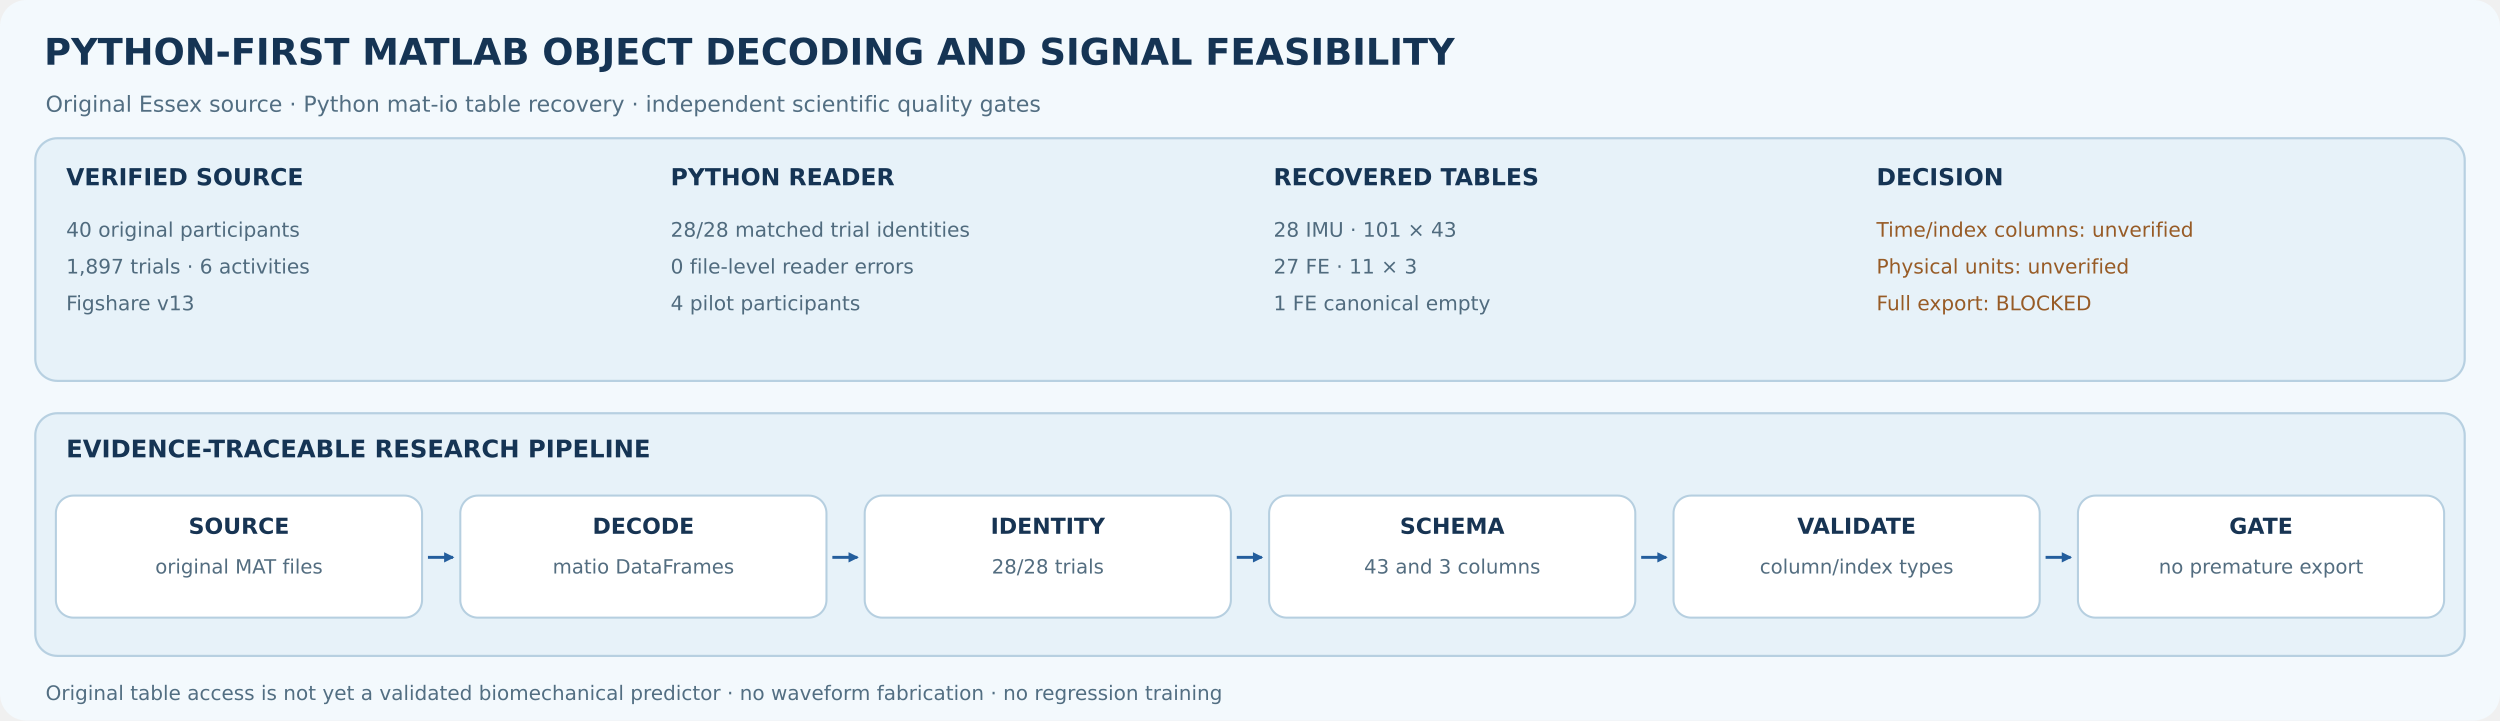
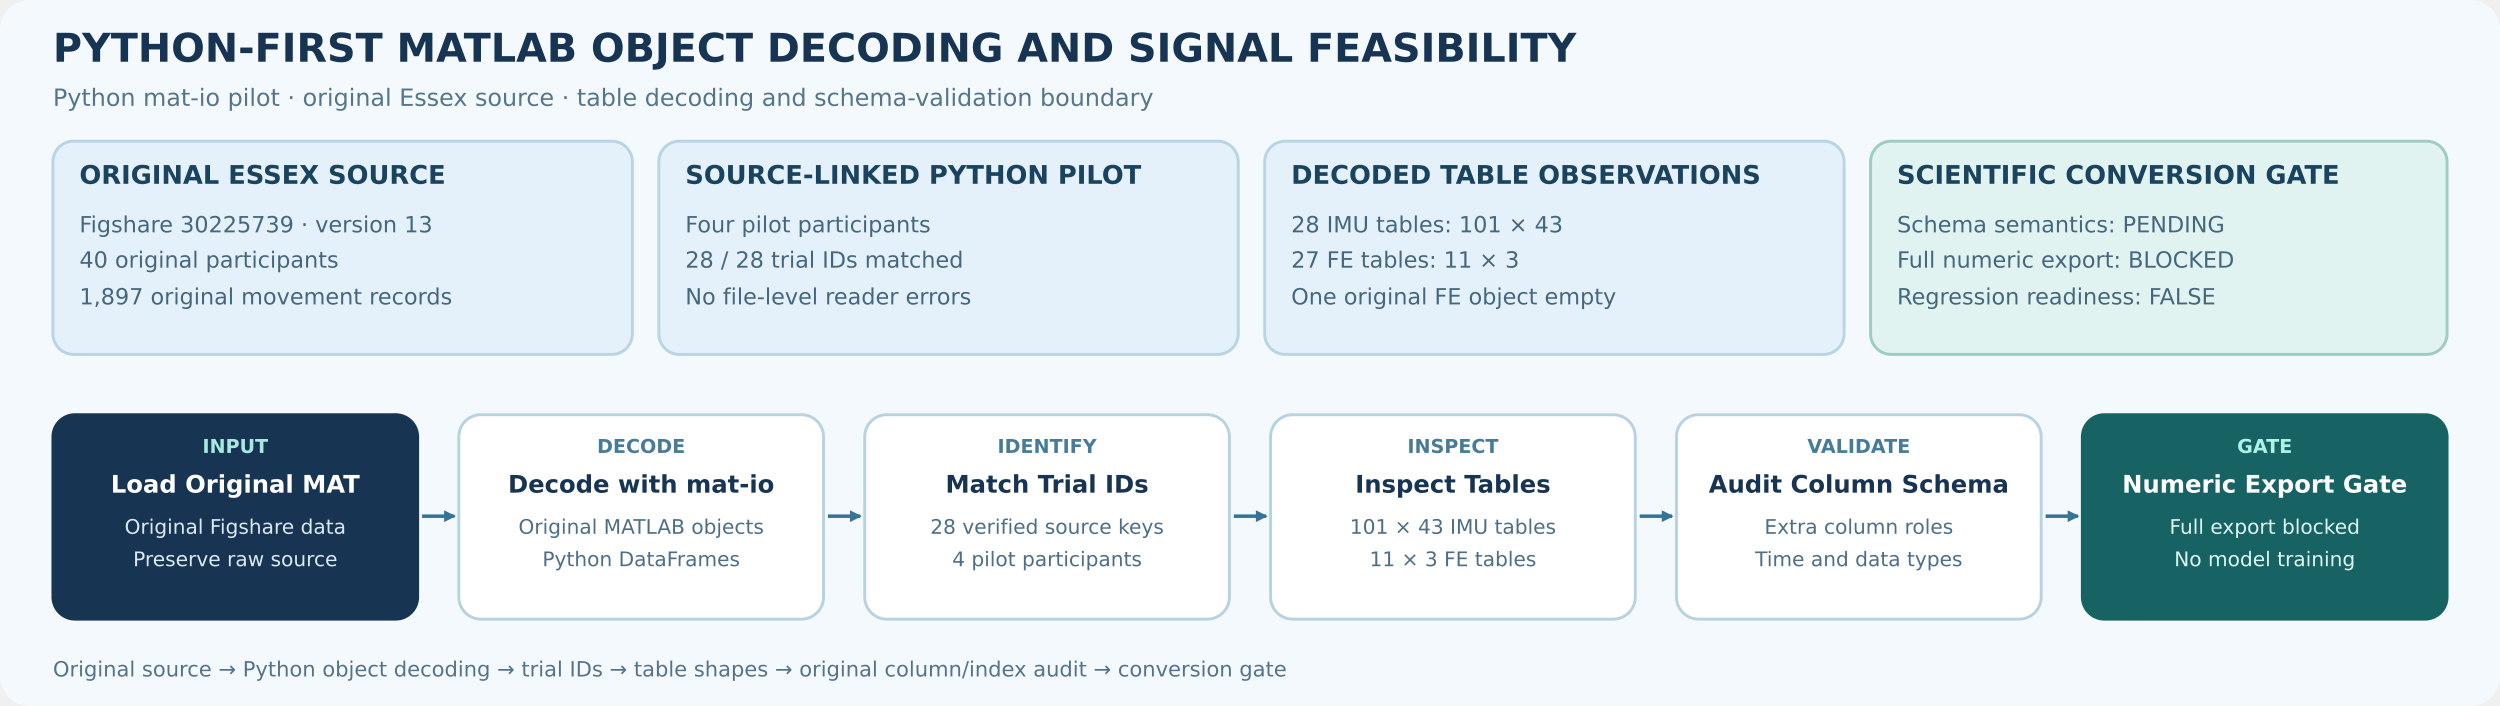
- <svg xmlns="http://www.w3.org/2000/svg" width="1700" height="490" viewBox="0 0 1700 490" role="img" aria-labelledby="title desc">
+ <svg xmlns="http://www.w3.org/2000/svg" width="1700" height="480" viewBox="0 0 1700 480" role="img" aria-labelledby="title desc">
  <defs>
-     <marker id="arrow" markerUnits="userSpaceOnUse" markerWidth="7" markerHeight="7" refX="6" refY="3.5" orient="auto">
-       <path d="M0 0 L7 3.5 L0 7 Z" fill="#245E9D" />
+     <marker id="final-arrow" markerUnits="userSpaceOnUse" markerWidth="8" markerHeight="8" refX="7" refY="4" orient="auto">
+       <path d="M0 0 L8 4 L0 8 Z" fill="#377396" />
    </marker>
  </defs>
-   <rect x="0" y="0" width="1700" height="490" rx="18" fill="#F3F9FD" />
+   <rect width="1700" height="480" rx="20" fill="#F4F9FD" />
  <g font-family="DejaVu Sans, Arial, sans-serif">
-     <text x="30" y="44" font-size="25" font-weight="700" fill="#153454">PYTHON-FIRST MATLAB OBJECT DECODING AND SIGNAL FEASIBILITY</text>
-     <text x="31" y="76" font-size="15" fill="#526E82">Original Essex source · Python mat-io table recovery · independent scientific quality gates</text>
-     <rect x="24" y="94" width="1652" height="165" rx="15" fill="#E7F2F9" stroke="#B7D0E1" stroke-width="1.5" />
-     <text x="45" y="126" font-size="16" font-weight="700" fill="#153454">VERIFIED SOURCE</text>
-     <text x="45" y="161" font-size="13.7" fill="#506B7E">40 original participants</text>
-     <text x="45" y="186" font-size="13.7" fill="#506B7E">1,897 trials · 6 activities</text>
-     <text x="45" y="211" font-size="13.7" fill="#506B7E">Figshare v13</text>
-     <text x="456" y="126" font-size="16" font-weight="700" fill="#153454">PYTHON READER</text>
-     <text x="456" y="161" font-size="13.7" fill="#506B7E">28/28 matched trial identities</text>
-     <text x="456" y="186" font-size="13.7" fill="#506B7E">0 file-level reader errors</text>
-     <text x="456" y="211" font-size="13.7" fill="#506B7E">4 pilot participants</text>
-     <text x="866" y="126" font-size="16" font-weight="700" fill="#153454">RECOVERED TABLES</text>
-     <text x="866" y="161" font-size="13.7" fill="#506B7E">28 IMU · 101 × 43</text>
-     <text x="866" y="186" font-size="13.7" fill="#506B7E">27 FE · 11 × 3</text>
-     <text x="866" y="211" font-size="13.7" fill="#506B7E">1 FE canonical empty</text>
-     <text x="1276" y="126" font-size="16" font-weight="700" fill="#153454">DECISION</text>
-     <text x="1276" y="161" font-size="13.7" fill="#975B26">Time/index columns: unverified</text>
-     <text x="1276" y="186" font-size="13.7" fill="#975B26">Physical units: unverified</text>
-     <text x="1276" y="211" font-size="13.7" fill="#975B26">Full export: BLOCKED</text>
-     <rect x="24" y="281" width="1652" height="165" rx="15" fill="#E7F2F9" stroke="#B7D0E1" stroke-width="1.5" />
-     <text x="45" y="311" font-size="16.5" font-weight="700" fill="#153454">EVIDENCE-TRACEABLE RESEARCH PIPELINE</text>
-     <rect x="38" y="337" width="249" height="83" rx="12" fill="#FFFFFF" stroke="#B6CFE0" stroke-width="1.4" />
-     <text x="162.5" y="363" font-size="15" font-weight="700" text-anchor="middle" fill="#173453">SOURCE</text>
-     <text x="162.5" y="390" font-size="13.4" text-anchor="middle" fill="#536D80">original MAT files</text>
-     <path d="M291 379 H308" stroke="#245E9D" stroke-width="2" marker-end="url(#arrow)" />
-     <rect x="313" y="337" width="249" height="83" rx="12" fill="#FFFFFF" stroke="#B6CFE0" stroke-width="1.4" />
-     <text x="437.5" y="363" font-size="15" font-weight="700" text-anchor="middle" fill="#173453">DECODE</text>
-     <text x="437.5" y="390" font-size="13.4" text-anchor="middle" fill="#536D80">matio DataFrames</text>
-     <path d="M566 379 H583" stroke="#245E9D" stroke-width="2" marker-end="url(#arrow)" />
-     <rect x="588" y="337" width="249" height="83" rx="12" fill="#FFFFFF" stroke="#B6CFE0" stroke-width="1.4" />
-     <text x="712.5" y="363" font-size="15" font-weight="700" text-anchor="middle" fill="#173453">IDENTITY</text>
-     <text x="712.5" y="390" font-size="13.4" text-anchor="middle" fill="#536D80">28/28 trials</text>
-     <path d="M841 379 H858" stroke="#245E9D" stroke-width="2" marker-end="url(#arrow)" />
-     <rect x="863" y="337" width="249" height="83" rx="12" fill="#FFFFFF" stroke="#B6CFE0" stroke-width="1.4" />
-     <text x="987.5" y="363" font-size="15" font-weight="700" text-anchor="middle" fill="#173453">SCHEMA</text>
-     <text x="987.5" y="390" font-size="13.4" text-anchor="middle" fill="#536D80">43 and 3 columns</text>
-     <path d="M1116 379 H1133" stroke="#245E9D" stroke-width="2" marker-end="url(#arrow)" />
-     <rect x="1138" y="337" width="249" height="83" rx="12" fill="#FFFFFF" stroke="#B6CFE0" stroke-width="1.4" />
-     <text x="1262.5" y="363" font-size="15" font-weight="700" text-anchor="middle" fill="#173453">VALIDATE</text>
-     <text x="1262.5" y="390" font-size="13.4" text-anchor="middle" fill="#536D80">column/index types</text>
-     <path d="M1391 379 H1408" stroke="#245E9D" stroke-width="2" marker-end="url(#arrow)" />
-     <rect x="1413" y="337" width="249" height="83" rx="12" fill="#FFFFFF" stroke="#B6CFE0" stroke-width="1.4" />
-     <text x="1537.5" y="363" font-size="15" font-weight="700" text-anchor="middle" fill="#173453">GATE</text>
-     <text x="1537.5" y="390" font-size="13.4" text-anchor="middle" fill="#536D80">no premature export</text>
-     <text x="31" y="476" font-size="13.6" fill="#526E82">Original table access is not yet a validated biomechanical predictor · no waveform fabrication · no regression training</text>
+     <text x="36" y="42" font-size="27" font-weight="700" fill="#173453">PYTHON-FIRST MATLAB OBJECT DECODING AND SIGNAL FEASIBILITY</text>
+     <text x="36" y="72" font-size="16.2" fill="#55758A">Python mat-io pilot · original Essex source · table decoding and schema-validation boundary</text>
+     <g aria-label="Recorded evidence source groups">
+       <rect x="36" y="96" width="394" height="145" rx="14" fill="#E5F1FA" stroke="#B9D4E4" stroke-width="2" />
+       <rect x="448" y="96" width="394" height="145" rx="14" fill="#E5F1FA" stroke="#B9D4E4" stroke-width="2" />
+       <rect x="860" y="96" width="394" height="145" rx="14" fill="#E5F1FA" stroke="#B9D4E4" stroke-width="2" />
+       <rect x="1272" y="96" width="392" height="145" rx="14" fill="#E0F3F0" stroke="#9FCBC5" stroke-width="2" />
+       <g font-size="17.5" font-weight="700" fill="#19435E">
+         <text x="54" y="125">ORIGINAL ESSEX SOURCE</text>
+         <text x="466" y="125">SOURCE-LINKED PYTHON PILOT</text>
+         <text x="878" y="125">DECODED TABLE OBSERVATIONS</text>
+         <text x="1290" y="125">SCIENTIFIC CONVERSION GATE</text>
+       </g>
+       <g font-size="15.2" fill="#45677E">
+         <text x="54" y="158">Figshare 30225739 · version 13</text>
+         <text x="54" y="182">40 original participants</text>
+         <text x="54" y="207">1,897 original movement records</text>
+         <text x="466" y="158">Four pilot participants</text>
+         <text x="466" y="182">28 / 28 trial IDs matched</text>
+         <text x="466" y="207">No file-level reader errors</text>
+         <text x="878" y="158">28 IMU tables: 101 × 43</text>
+         <text x="878" y="182">27 FE tables: 11 × 3</text>
+         <text x="878" y="207">One original FE object empty</text>
+         <text x="1290" y="158">Schema semantics: PENDING</text>
+         <text x="1290" y="182">Full numeric export: BLOCKED</text>
+         <text x="1290" y="207">Regression readiness: FALSE</text>
+       </g>
+     </g>
+     <g aria-label="Final notebook execution workflow">
+       <g stroke-width="2">
+         <rect x="36" y="282" width="248" height="139" rx="15" fill="#173453" stroke="#173453" />
+         <rect x="312" y="282" width="248" height="139" rx="15" fill="#FFFFFF" stroke="#B9D2E1" />
+         <rect x="588" y="282" width="248" height="139" rx="15" fill="#FFFFFF" stroke="#B9D2E1" />
+         <rect x="864" y="282" width="248" height="139" rx="15" fill="#FFFFFF" stroke="#B9D2E1" />
+         <rect x="1140" y="282" width="248" height="139" rx="15" fill="#FFFFFF" stroke="#B9D2E1" />
+         <rect x="1416" y="282" width="248" height="139" rx="15" fill="#176363" stroke="#176363" />
+       </g>
+       <g fill="none" stroke="#377396" stroke-width="2.4" marker-end="url(#final-arrow)">
+         <path d="M287 351 H309" />
+         <path d="M563 351 H585" />
+         <path d="M839 351 H861" />
+         <path d="M1115 351 H1137" />
+         <path d="M1391 351 H1413" />
+       </g>
+       <g font-size="13" font-weight="700" text-anchor="middle">
+         <text x="160" y="308" fill="#A7E9DF">INPUT</text>
+         <text x="436" y="308" fill="#477B9A">DECODE</text>
+         <text x="712" y="308" fill="#477B9A">IDENTIFY</text>
+         <text x="988" y="308" fill="#477B9A">INSPECT</text>
+         <text x="1264" y="308" fill="#477B9A">VALIDATE</text>
+         <text x="1540" y="308" fill="#AEF2E5">GATE</text>
+       </g>
+       <g font-size="16.5" font-weight="700" text-anchor="middle">
+         <text x="160" y="335" fill="#FFFFFF">Load Original MAT</text>
+         <text x="436" y="335" fill="#173453">Decode with mat-io</text>
+         <text x="712" y="335" fill="#173453">Match Trial IDs</text>
+         <text x="988" y="335" fill="#173453">Inspect Tables</text>
+         <text x="1264" y="335" fill="#173453">Audit Column Schema</text>
+         <text x="1540" y="335" fill="#FFFFFF">Numeric Export Gate</text>
+       </g>
+       <g font-size="13.7" text-anchor="middle">
+         <text x="160" y="363" fill="#DBE9F1">Original Figshare data</text>
+         <text x="160" y="385" fill="#DBE9F1">Preserve raw source</text>
+         <text x="436" y="363" fill="#4D6E84">Original MATLAB objects</text>
+         <text x="436" y="385" fill="#4D6E84">Python DataFrames</text>
+         <text x="712" y="363" fill="#4D6E84">28 verified source keys</text>
+         <text x="712" y="385" fill="#4D6E84">4 pilot participants</text>
+         <text x="988" y="363" fill="#4D6E84">101 × 43 IMU tables</text>
+         <text x="988" y="385" fill="#4D6E84">11 × 3 FE tables</text>
+         <text x="1264" y="363" fill="#4D6E84">Extra column roles</text>
+         <text x="1264" y="385" fill="#4D6E84">Time and data types</text>
+         <text x="1540" y="363" fill="#DBF5F1">Full export blocked</text>
+         <text x="1540" y="385" fill="#DBF5F1">No model training</text>
+       </g>
+     </g>
+     <text x="36" y="460" font-size="14.3" fill="#54738A">Original source → Python object decoding → trial IDs → table shapes → original column/index audit → conversion gate</text>
  </g>
</svg>
